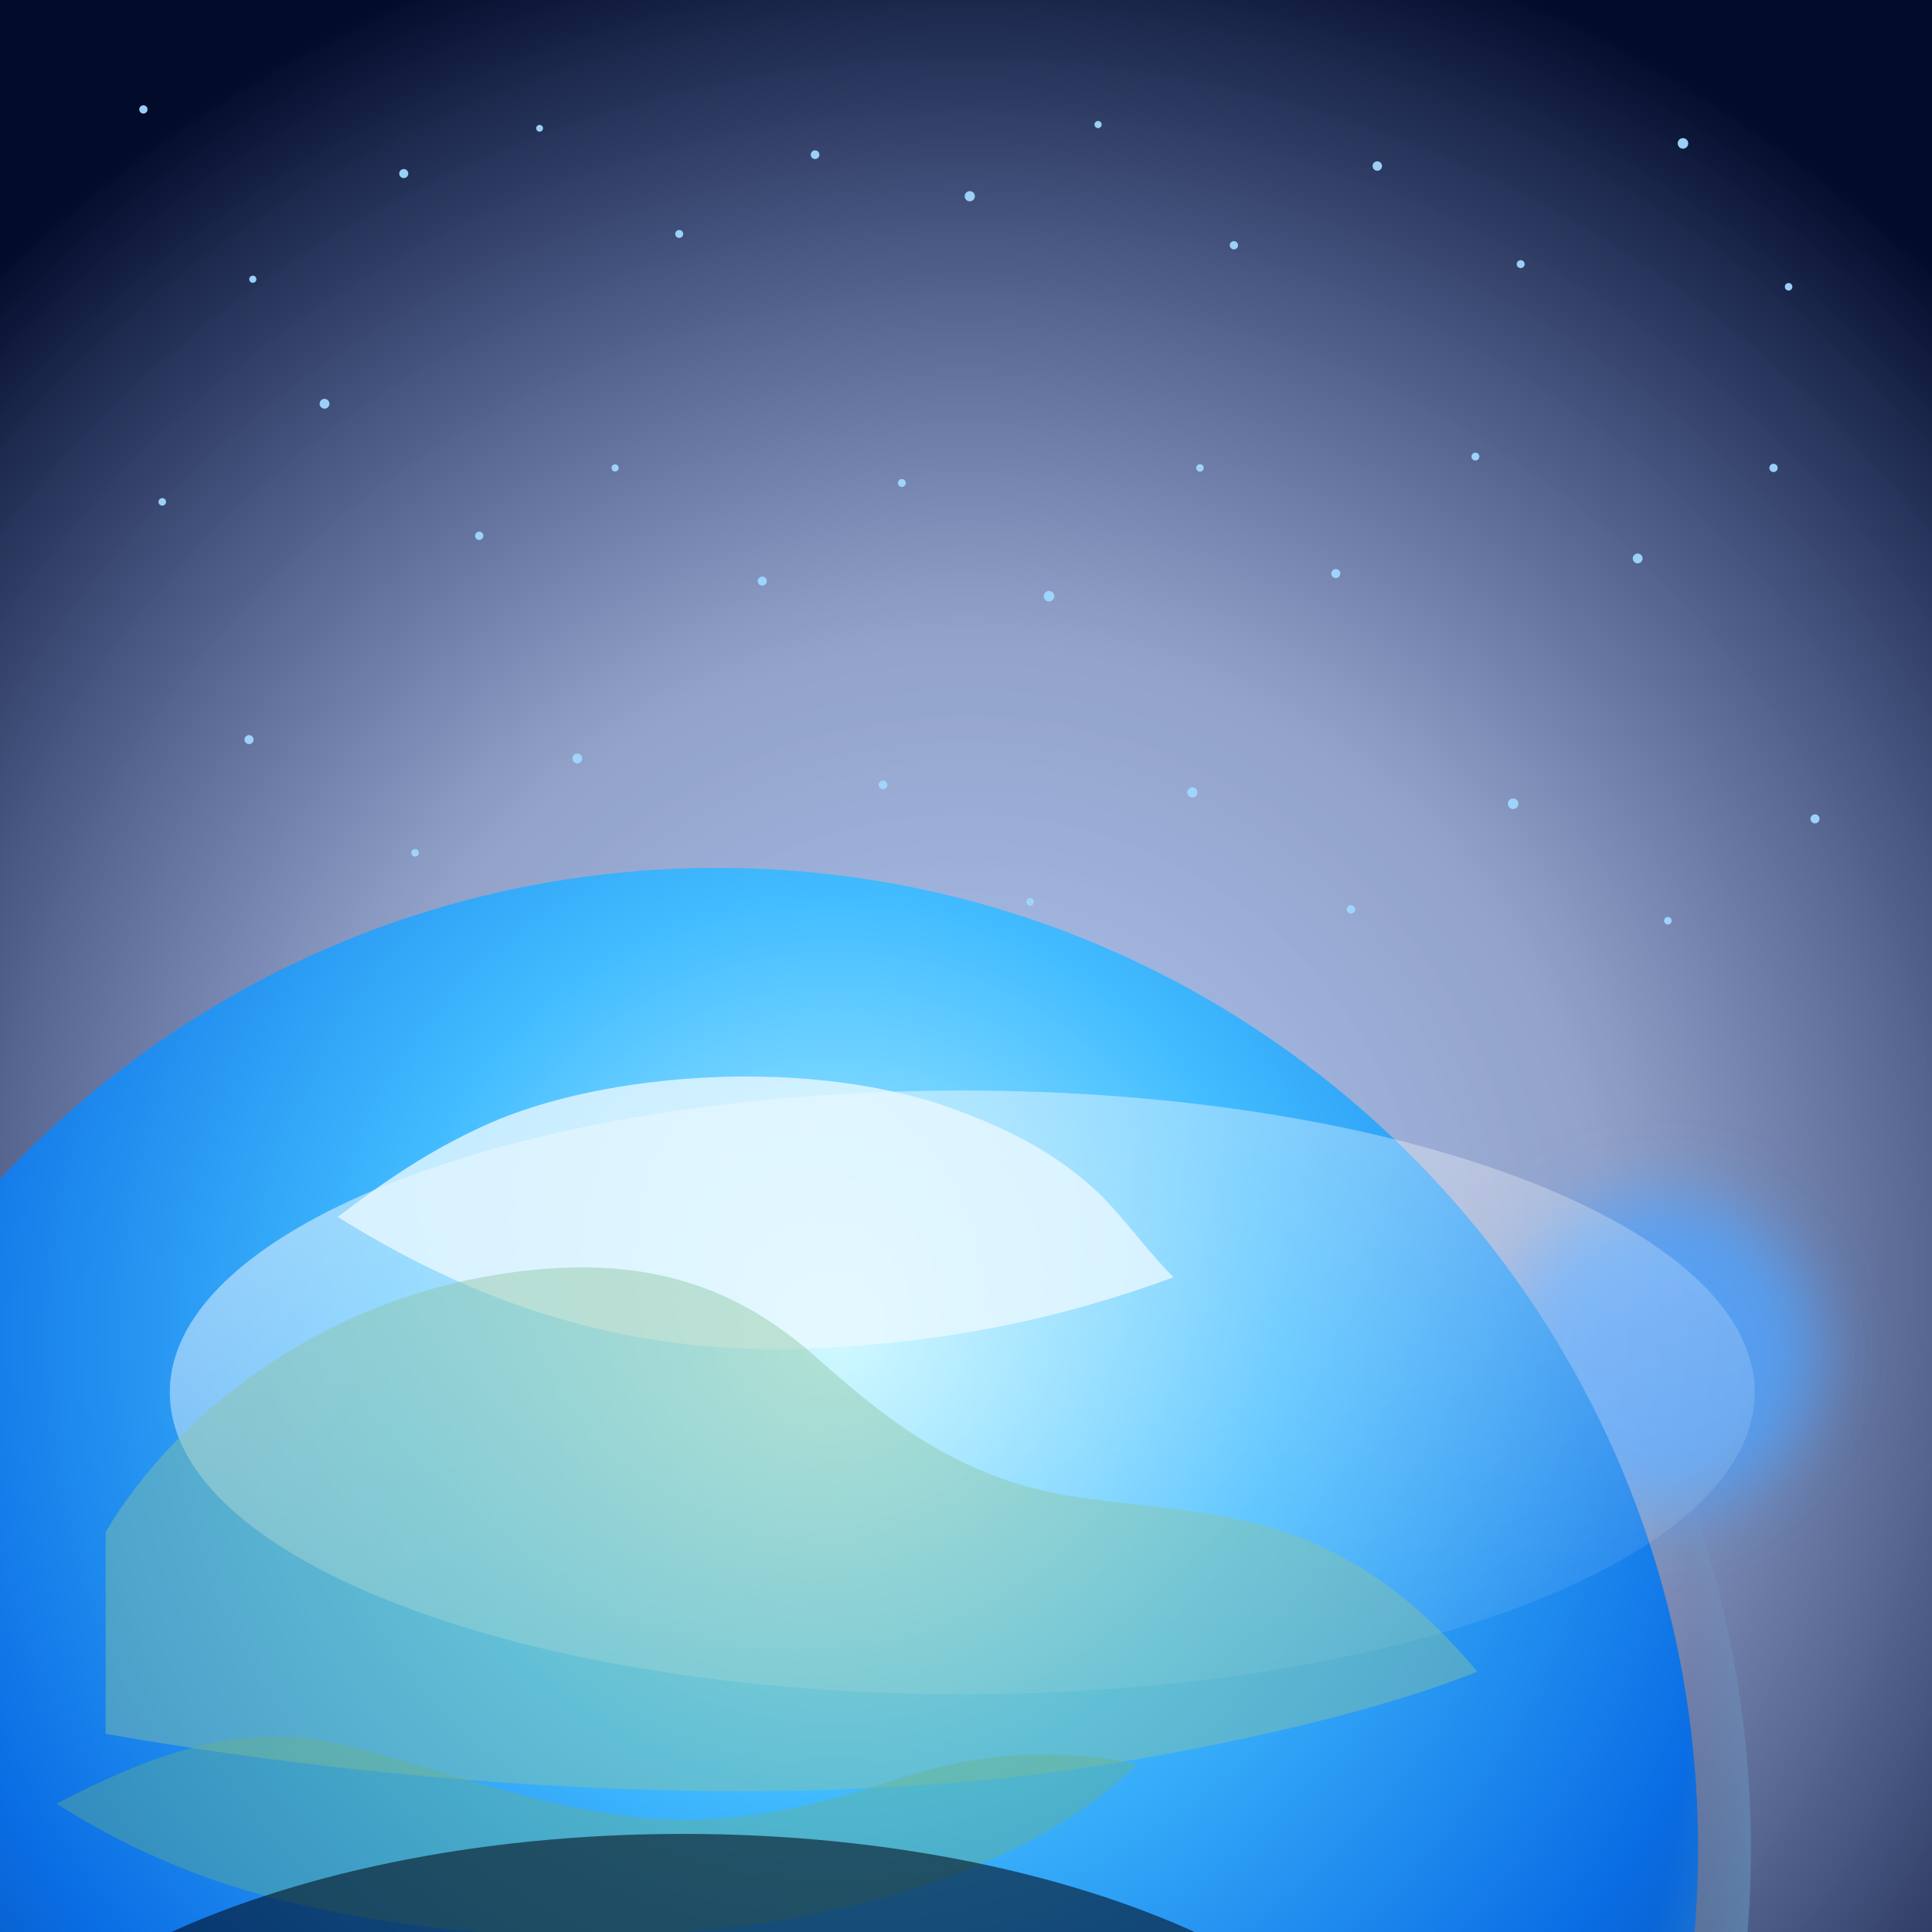
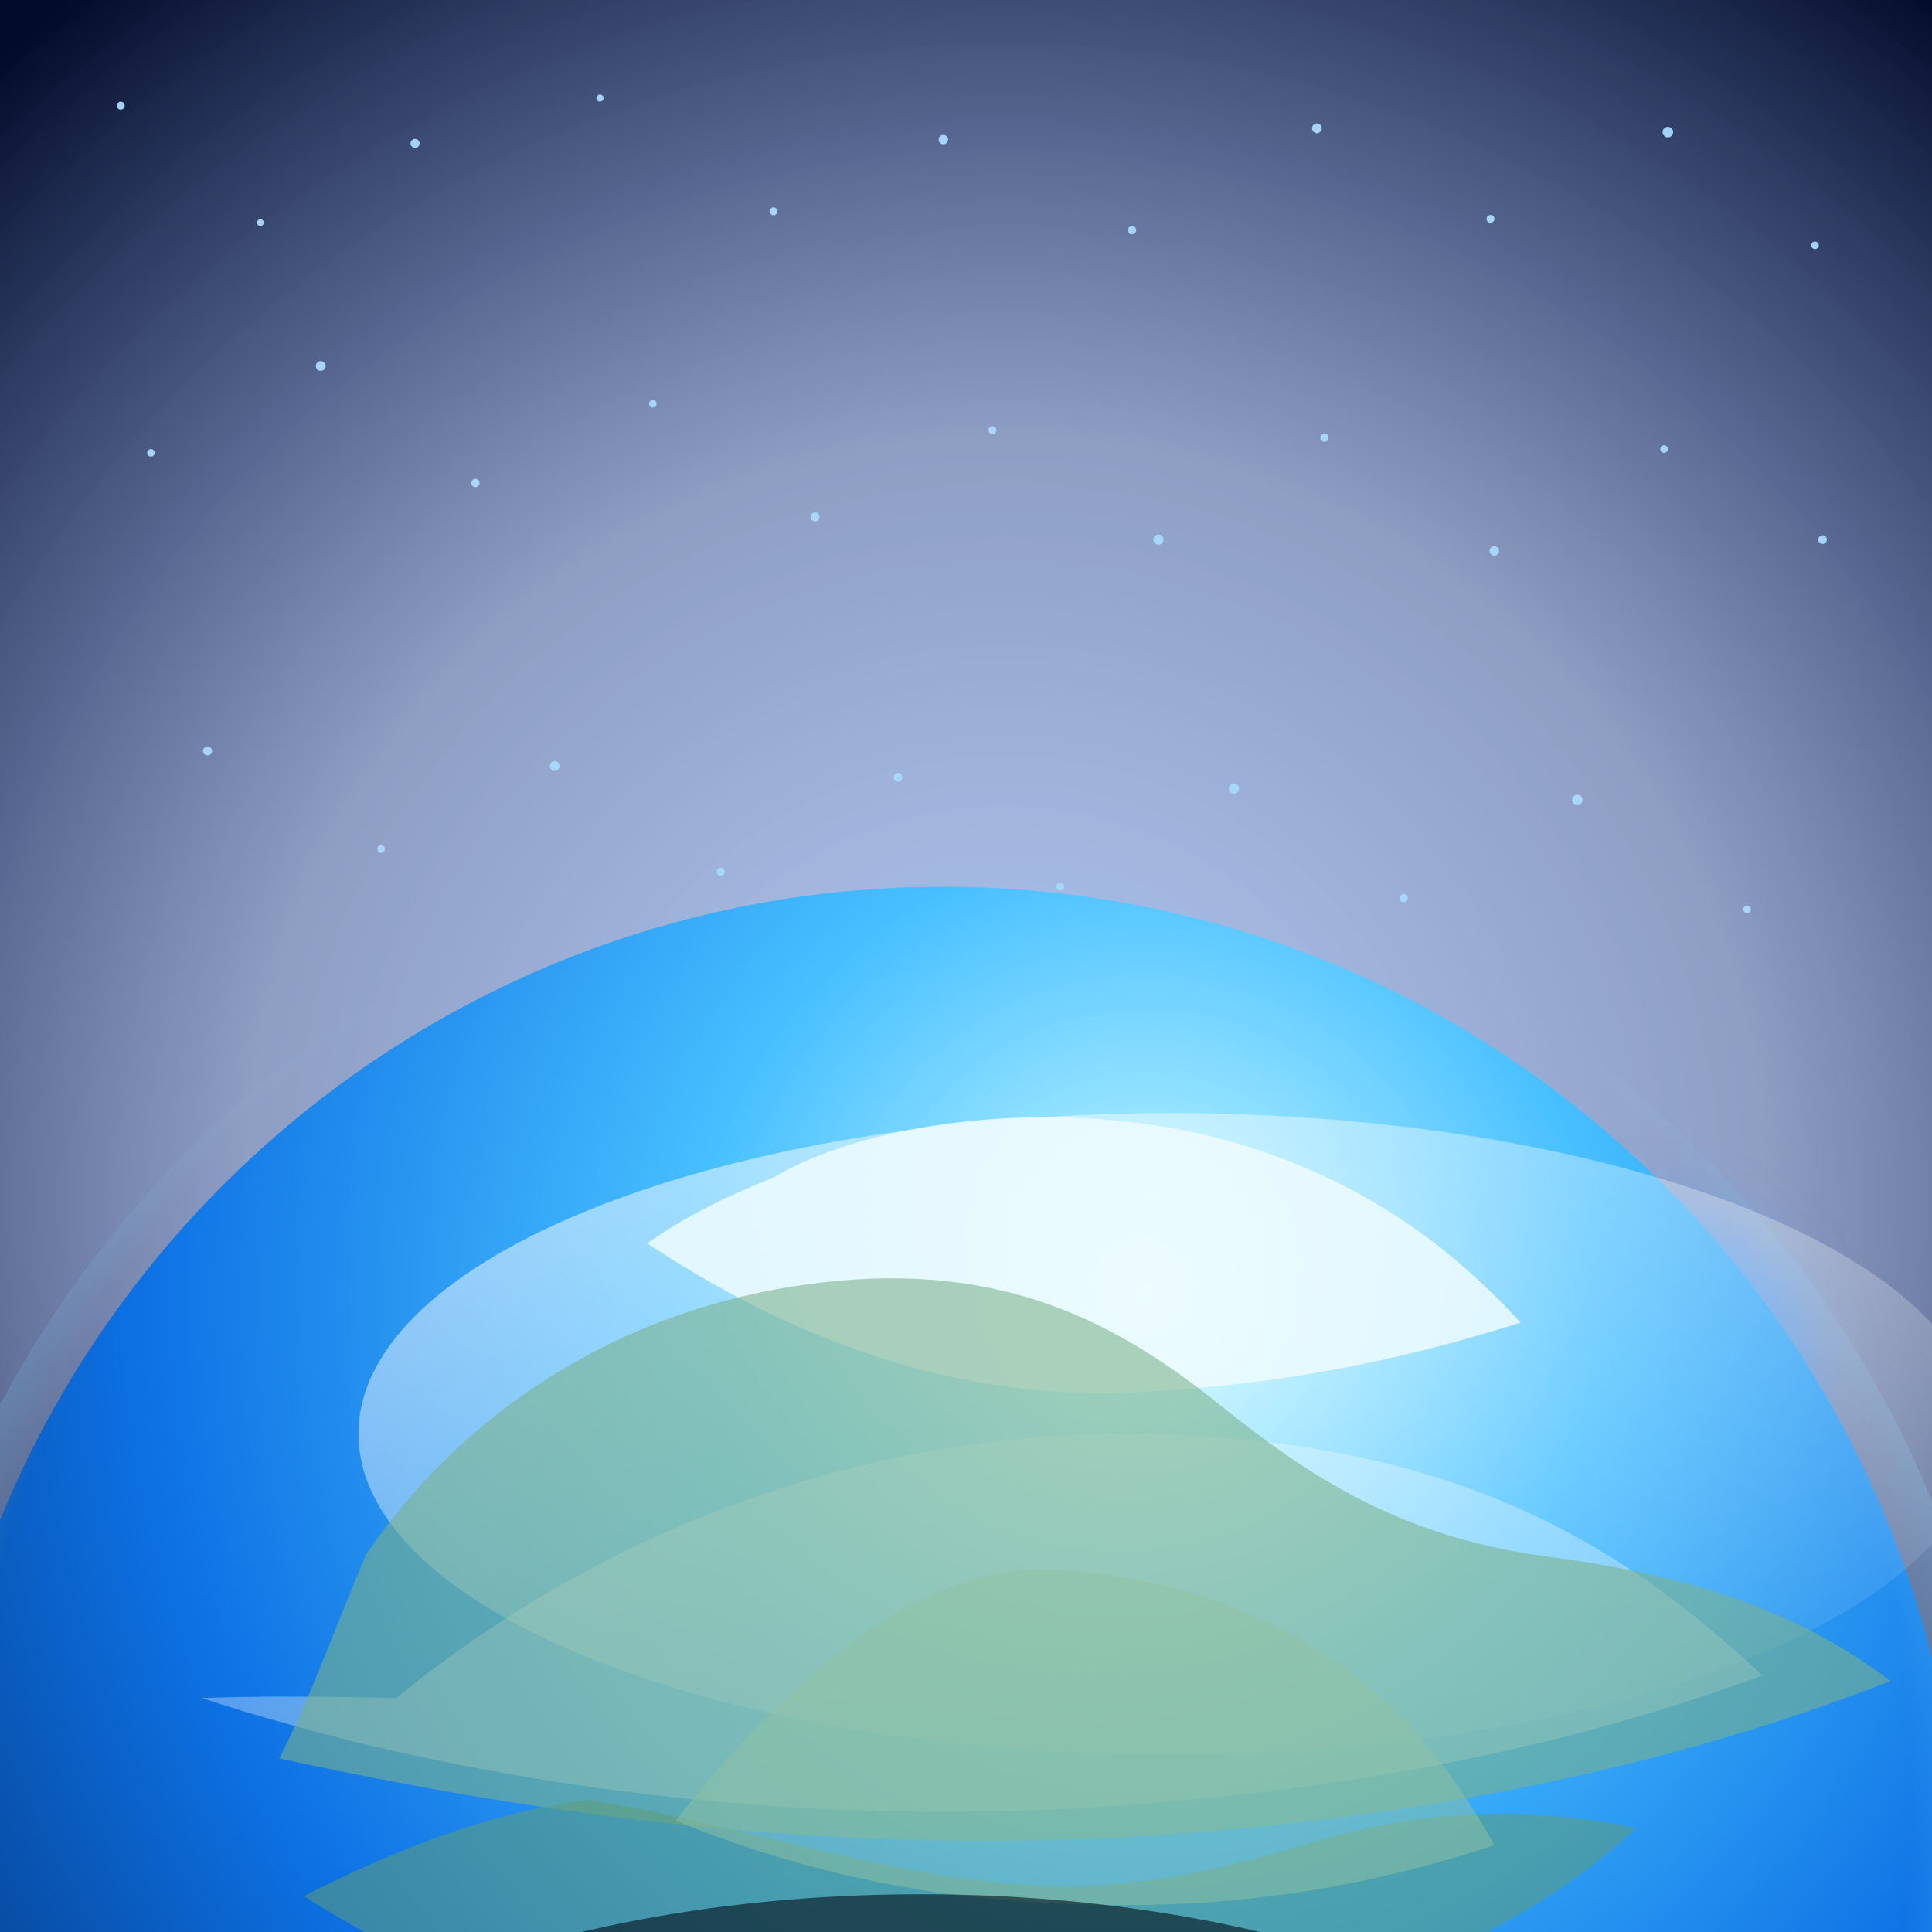
<svg xmlns="http://www.w3.org/2000/svg" viewBox="0 0 1024 1024" role="img" aria-labelledby="title desc">
  <defs>
-     <radialGradient id="bg" cx="50%" cy="66%" r="72%">
-       <stop offset="0%" stop-color="#1b5fdb" stop-opacity="0.35" />
-       <stop offset="46%" stop-color="#0d2f85" stop-opacity="0.45" />
+     <radialGradient id="space" cx="52%" cy="62%" r="78%">
+       <stop offset="0" stop-color="#1c60d8" stop-opacity=".34" />
+       <stop offset="50%" stop-color="#0a2b7c" stop-opacity=".46" />
      <stop offset="100%" stop-color="#020b2a" />
    </radialGradient>
-     <radialGradient id="planet" cx="56%" cy="24%" r="76%">
-       <stop offset="0%" stop-color="#b8f5ff" />
-       <stop offset="30%" stop-color="#42bcff" />
-       <stop offset="64%" stop-color="#0a6de4" />
-       <stop offset="100%" stop-color="#042969" />
+     <radialGradient id="earthOcean" cx="60%" cy="20%" r="80%">
+       <stop offset="0" stop-color="#c9fbff" />
+       <stop offset="28%" stop-color="#47bfff" />
+       <stop offset="62%" stop-color="#0d71e4" />
+       <stop offset="100%" stop-color="#032864" />
    </radialGradient>
-     <radialGradient id="atmo" cx="52%" cy="40%" r="60%">
-       <stop offset="74%" stop-color="#7cd8ff" stop-opacity="0" />
-       <stop offset="91%" stop-color="#7fd8ff" stop-opacity="0.62" />
-       <stop offset="100%" stop-color="#6abfff" stop-opacity="0" />
+     <radialGradient id="atmo" cx="50%" cy="45%" r="62%">
+       <stop offset="74%" stop-color="#83ddff" stop-opacity="0" />
+       <stop offset="90%" stop-color="#81d8ff" stop-opacity=".7" />
+       <stop offset="100%" stop-color="#7ecbff" stop-opacity="0" />
    </radialGradient>
-     <linearGradient id="daylight" x1="0" y1="0" x2="1" y2="1">
-       <stop offset="0%" stop-color="#ffffff" stop-opacity="0.58" />
-       <stop offset="100%" stop-color="#ffffff" stop-opacity="0" />
+     <linearGradient id="rim" x1="0" y1="0" x2="1" y2="1">
+       <stop offset="0" stop-color="#fff" stop-opacity=".58" />
+       <stop offset="1" stop-color="#fff" stop-opacity="0" />
    </linearGradient>
    <filter id="blur" x="-30%" y="-30%" width="160%" height="160%">
-       <feGaussianBlur stdDeviation="18" />
+       <feGaussianBlur stdDeviation="16" />
    </filter>
  </defs>
-   <rect width="1024" height="1024" fill="url(#bg)" />
-   <g fill="#9fd7ff" opacity="0.95">
-     <circle cx="76" cy="58" r="2.2" />
-     <circle cx="134" cy="148" r="1.9" />
-     <circle cx="214" cy="92" r="2.4" />
-     <circle cx="286" cy="68" r="1.8" />
-     <circle cx="360" cy="124" r="2.1" />
-     <circle cx="432" cy="82" r="2.3" />
-     <circle cx="514" cy="104" r="2.7" />
-     <circle cx="582" cy="66" r="1.9" />
-     <circle cx="654" cy="130" r="2.2" />
-     <circle cx="730" cy="88" r="2.5" />
-     <circle cx="806" cy="140" r="2.1" />
-     <circle cx="892" cy="76" r="2.8" />
-     <circle cx="948" cy="152" r="2" />
-     <circle cx="86" cy="266" r="2" />
-     <circle cx="172" cy="214" r="2.6" />
-     <circle cx="254" cy="284" r="2.2" />
-     <circle cx="326" cy="248" r="1.9" />
-     <circle cx="404" cy="308" r="2.4" />
-     <circle cx="478" cy="256" r="2.1" />
-     <circle cx="556" cy="316" r="2.8" />
-     <circle cx="636" cy="248" r="2" />
-     <circle cx="708" cy="304" r="2.4" />
-     <circle cx="782" cy="242" r="2.1" />
-     <circle cx="868" cy="296" r="2.6" />
-     <circle cx="940" cy="248" r="2.2" />
-     <circle cx="132" cy="392" r="2.4" />
-     <circle cx="220" cy="452" r="2" />
-     <circle cx="306" cy="402" r="2.6" />
-     <circle cx="386" cy="466" r="2.1" />
-     <circle cx="468" cy="416" r="2.3" />
-     <circle cx="546" cy="478" r="2" />
-     <circle cx="632" cy="420" r="2.7" />
-     <circle cx="716" cy="482" r="2.2" />
-     <circle cx="802" cy="426" r="2.8" />
-     <circle cx="884" cy="488" r="2" />
-     <circle cx="962" cy="434" r="2.4" />
+   <rect width="1024" height="1024" fill="url(#space)" />
+   <g fill="#a9d9ff" opacity=".95">
+     <circle cx="64" cy="56" r="2.1" />
+     <circle cx="138" cy="118" r="1.8" />
+     <circle cx="220" cy="76" r="2.4" />
+     <circle cx="318" cy="52" r="1.9" />
+     <circle cx="410" cy="112" r="2.1" />
+     <circle cx="500" cy="74" r="2.5" />
+     <circle cx="600" cy="122" r="2.2" />
+     <circle cx="698" cy="68" r="2.6" />
+     <circle cx="790" cy="116" r="2.1" />
+     <circle cx="884" cy="70" r="2.8" />
+     <circle cx="962" cy="130" r="2" />
+     <circle cx="80" cy="240" r="2" />
+     <circle cx="170" cy="194" r="2.6" />
+     <circle cx="252" cy="256" r="2.2" />
+     <circle cx="346" cy="214" r="2" />
+     <circle cx="432" cy="274" r="2.4" />
+     <circle cx="526" cy="228" r="2.1" />
+     <circle cx="614" cy="286" r="2.7" />
+     <circle cx="702" cy="232" r="2.2" />
+     <circle cx="792" cy="292" r="2.5" />
+     <circle cx="882" cy="238" r="2" />
+     <circle cx="966" cy="286" r="2.3" />
+     <circle cx="110" cy="398" r="2.4" />
+     <circle cx="202" cy="450" r="2" />
+     <circle cx="294" cy="406" r="2.6" />
+     <circle cx="382" cy="462" r="2.1" />
+     <circle cx="476" cy="412" r="2.3" />
+     <circle cx="562" cy="470" r="2.1" />
+     <circle cx="654" cy="418" r="2.7" />
+     <circle cx="744" cy="476" r="2.2" />
+     <circle cx="836" cy="424" r="2.8" />
+     <circle cx="926" cy="482" r="2" />
  </g>
-   <g opacity="0.8">
-     <circle cx="170" cy="760" r="72" fill="#3f8dff" filter="url(#blur)" />
-     <circle cx="880" cy="718" r="84" fill="#4da3ff" filter="url(#blur)" />
+   <g opacity=".72">
+     <circle cx="160" cy="770" r="76" fill="#3f8dff" filter="url(#blur)" />
+     <circle cx="874" cy="726" r="86" fill="#4ea4ff" filter="url(#blur)" />
  </g>
-   <g transform="translate(380 980)">
-     <circle cx="0" cy="0" r="520" fill="url(#planet)" />
-     <circle cx="0" cy="0" r="548" fill="url(#atmo)" />
-     <ellipse cx="130" cy="-242" rx="420" ry="160" fill="url(#daylight)" />
-     <path d="M-122 -384c62-28 172-36 248-8 30 11 55 24 77 45 14 14 25 30 39 44-60 22-124 36-203 38-98 2-176-30-240-70 25-19 48-35 79-49z" fill="#eaf9ff" opacity="0.78" />
-     <path d="M-324 -168c38-64 114-121 205-136 82-14 131 8 170 42 34 30 72 63 131 74 44 8 92 6 139 28 30 14 56 35 82 66-52 21-132 39-202 50-151 24-347 14-525-17z" fill="#8bc49f" opacity="0.44" />
-     <path d="M-212 -58c61 12 116 38 181 42 46 3 86-8 127-21 42-14 82-17 127-8-38 37-96 64-169 79-101 20-206 14-293-9-41-11-78-28-111-49 46-24 90-41 138-34z" fill="#6ab184" opacity="0.40" />
-     <ellipse cx="-18" cy="186" rx="398" ry="194" fill="#000815" opacity="0.56" />
-     <g fill="#ffc978" opacity="0.8">
-       <circle cx="-182" cy="96" r="4.8" />
-       <circle cx="-164" cy="108" r="3.4" />
-       <circle cx="-144" cy="101" r="3.1" />
-       <circle cx="-112" cy="122" r="4.2" />
-       <circle cx="-88" cy="130" r="3.6" />
-       <circle cx="-62" cy="124" r="3.5" />
-       <circle cx="-24" cy="144" r="4.1" />
-       <circle cx="18" cy="132" r="3.4" />
-       <circle cx="46" cy="146" r="4.6" />
-       <circle cx="82" cy="138" r="3.3" />
-       <circle cx="116" cy="126" r="4.9" />
-       <circle cx="152" cy="142" r="3.8" />
-       <circle cx="192" cy="136" r="4.3" />
-       <circle cx="228" cy="150" r="3.5" />
-       <circle cx="258" cy="138" r="4.7" />
+   <g transform="translate(500 1010)">
+     <circle r="540" fill="url(#earthOcean)" />
+     <circle r="566" fill="url(#atmo)" />
+     <ellipse cx="120" cy="-250" rx="430" ry="170" fill="url(#rim)" />
+     <path d="M-90 -386c58-34 174-45 264-12 55 20 95 49 132 89-70 22-130 33-205 37-102 5-190-34-258-79 20-14 40-24 67-35z" fill="#effcff" opacity=".85" />
+     <path d="M-290 -110c120-98 276-152 438-138 129 10 212 56 286 126-105 39-224 62-355 70-136 8-268-5-392-35-27-7-53-14-80-23 28-1 59-1 103 0z" fill="#f5fdff" opacity=".33" />
+     <path d="M-306 -186c50-74 132-129 232-143 98-14 160 16 216 60 46 37 95 73 178 84 68 9 128 25 182 66-90 35-189 60-306 74-198 24-373 5-548-33 17-33 31-73 46-108z" fill="#7ab28a" opacity=".58" />
+     <path d="M-188 -56c82 13 154 40 232 45 57 4 106-9 157-24 56-16 110-18 166-6-52 49-127 84-220 103-124 26-253 21-359-9-44-12-86-32-127-58 53-27 102-45 151-51z" fill="#5e9d77" opacity=".55" />
+     <path d="M58 -178c58 3 108 20 149 48 38 26 64 60 85 98-82 27-160 36-246 30-67-4-129-19-188-43 41-52 117-137 200-133z" fill="#8fc2a1" opacity=".5" />
+     <ellipse cx="-12" cy="192" rx="410" ry="198" fill="#000915" opacity=".58" />
+     <g fill="#ffd48a" opacity=".83">
+       <circle cx="-190" cy="94" r="4.6" />
+       <circle cx="-172" cy="105" r="3.3" />
+       <circle cx="-150" cy="100" r="3.1" />
+       <circle cx="-116" cy="122" r="4.1" />
+       <circle cx="-90" cy="130" r="3.4" />
+       <circle cx="-64" cy="124" r="3.3" />
+       <circle cx="-26" cy="142" r="4" />
+       <circle cx="16" cy="132" r="3.2" />
+       <circle cx="44" cy="145" r="4.5" />
+       <circle cx="80" cy="138" r="3.1" />
+       <circle cx="114" cy="126" r="4.8" />
+       <circle cx="150" cy="142" r="3.6" />
+       <circle cx="190" cy="136" r="4.2" />
+       <circle cx="226" cy="150" r="3.4" />
+       <circle cx="258" cy="138" r="4.6" />
    </g>
  </g>
</svg>
